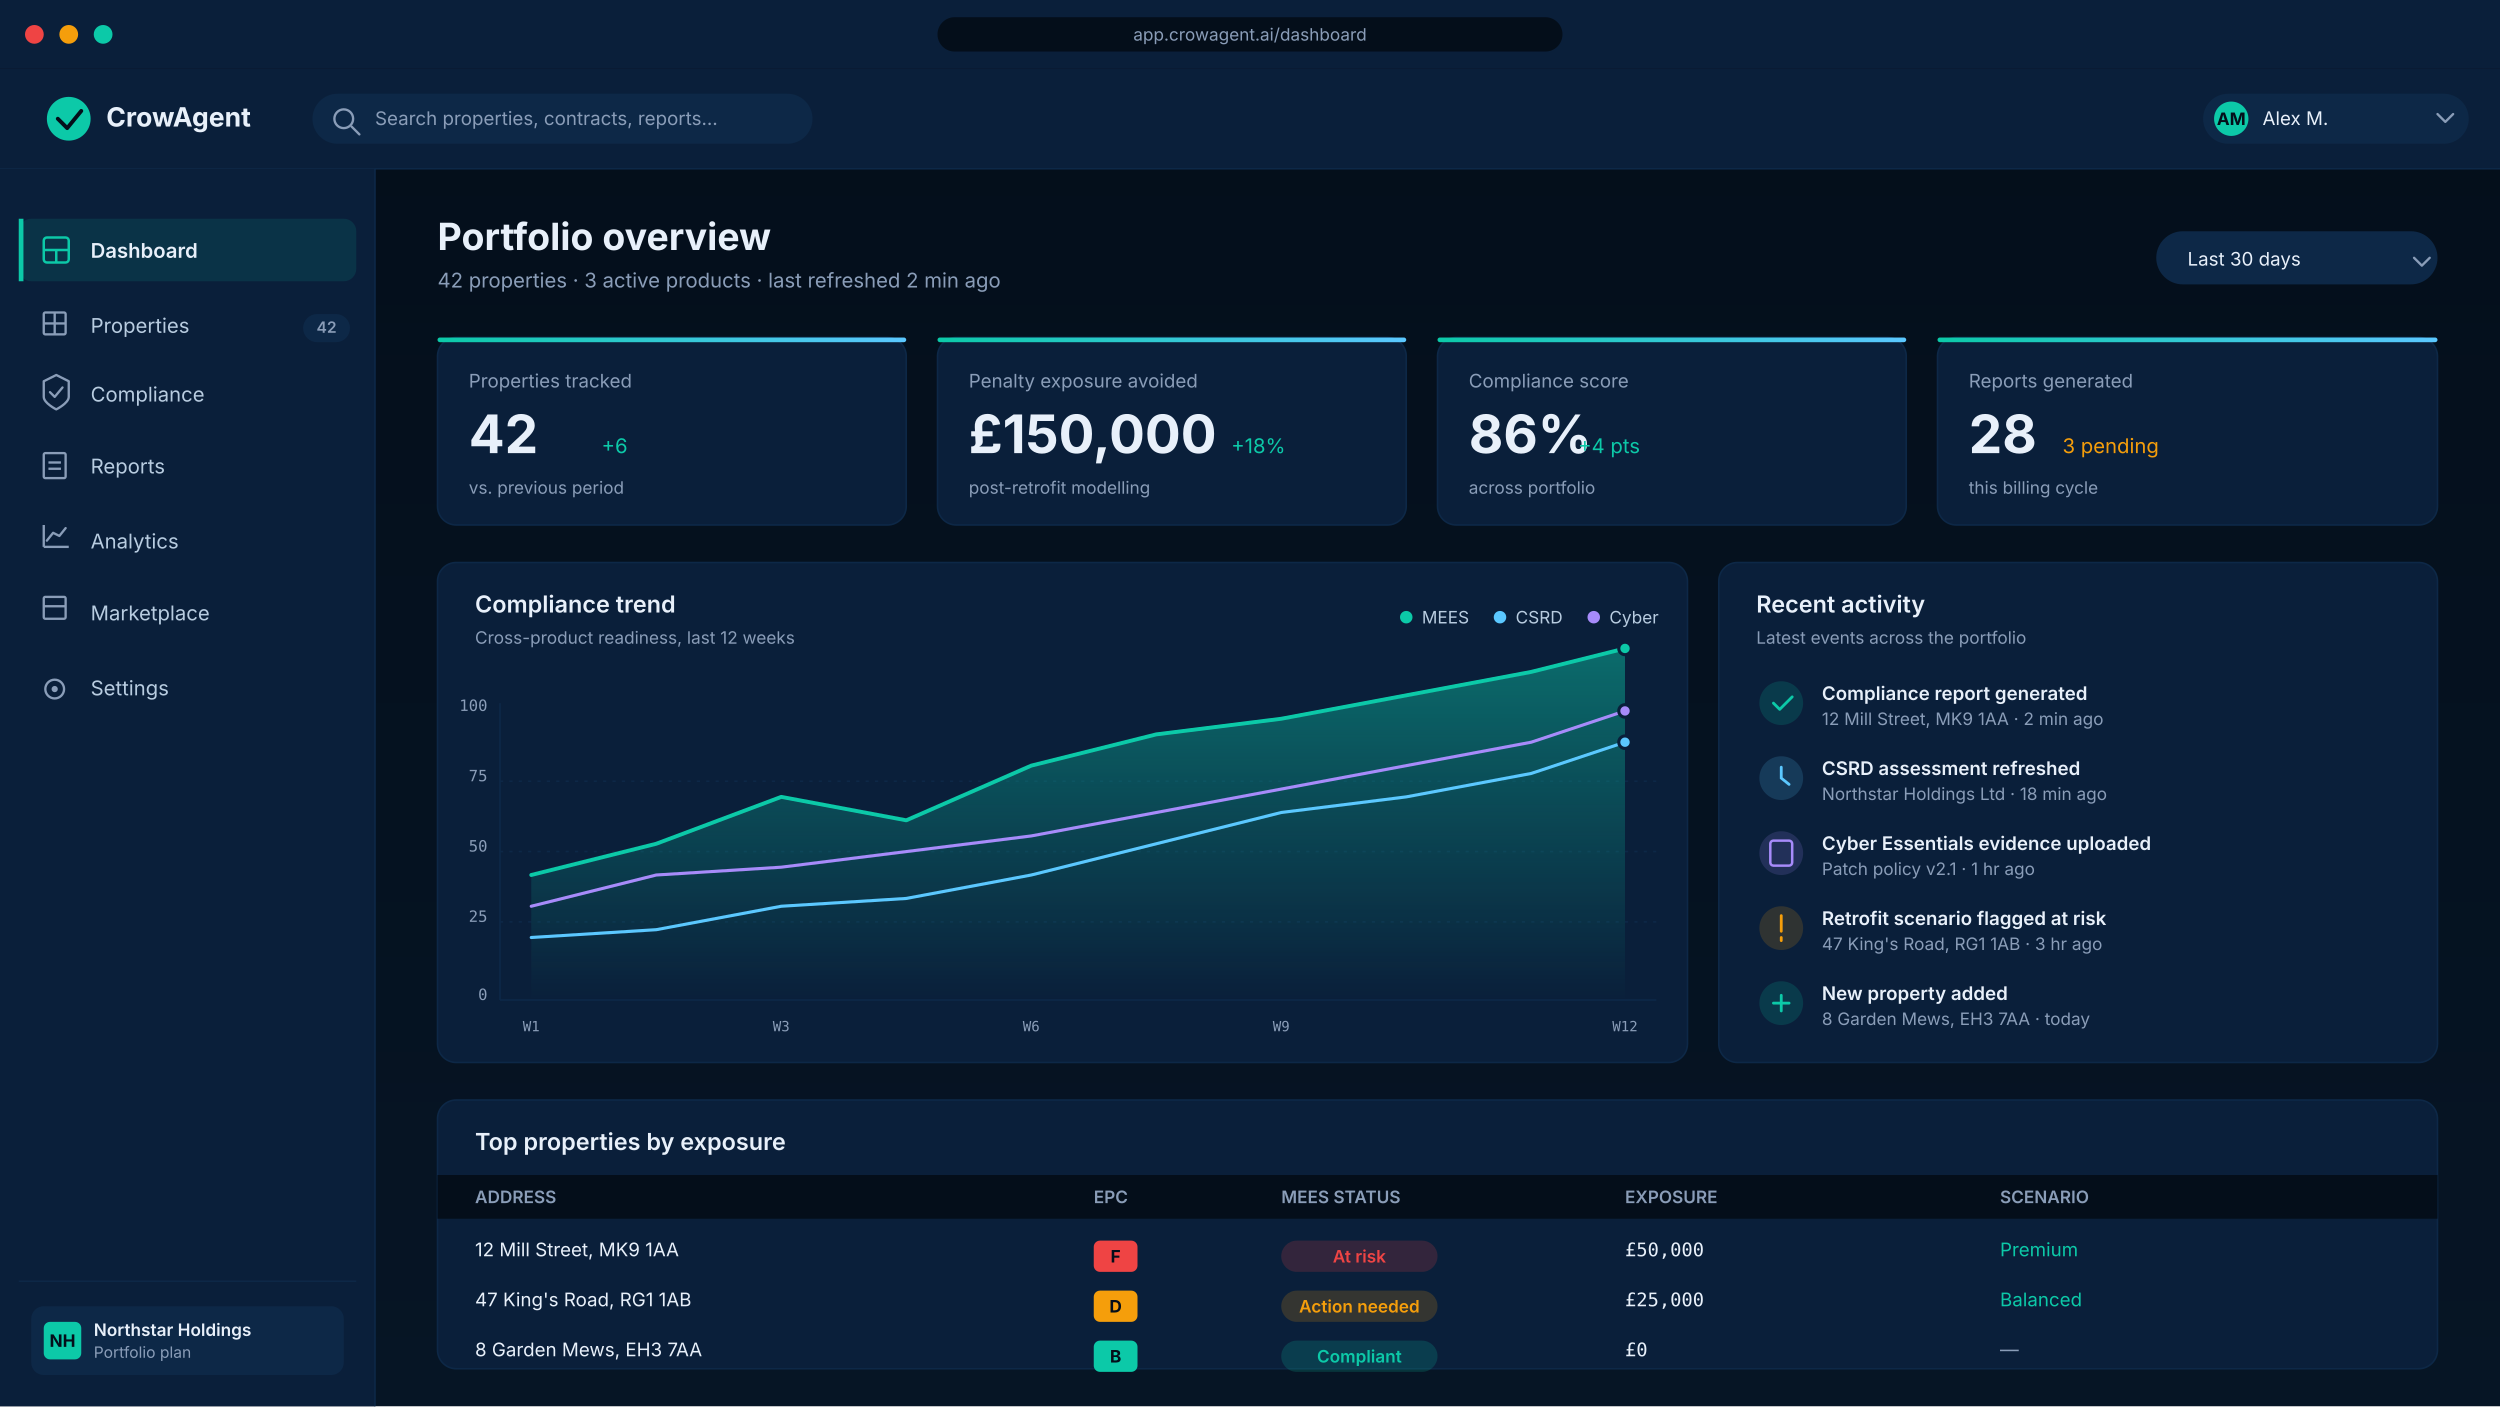
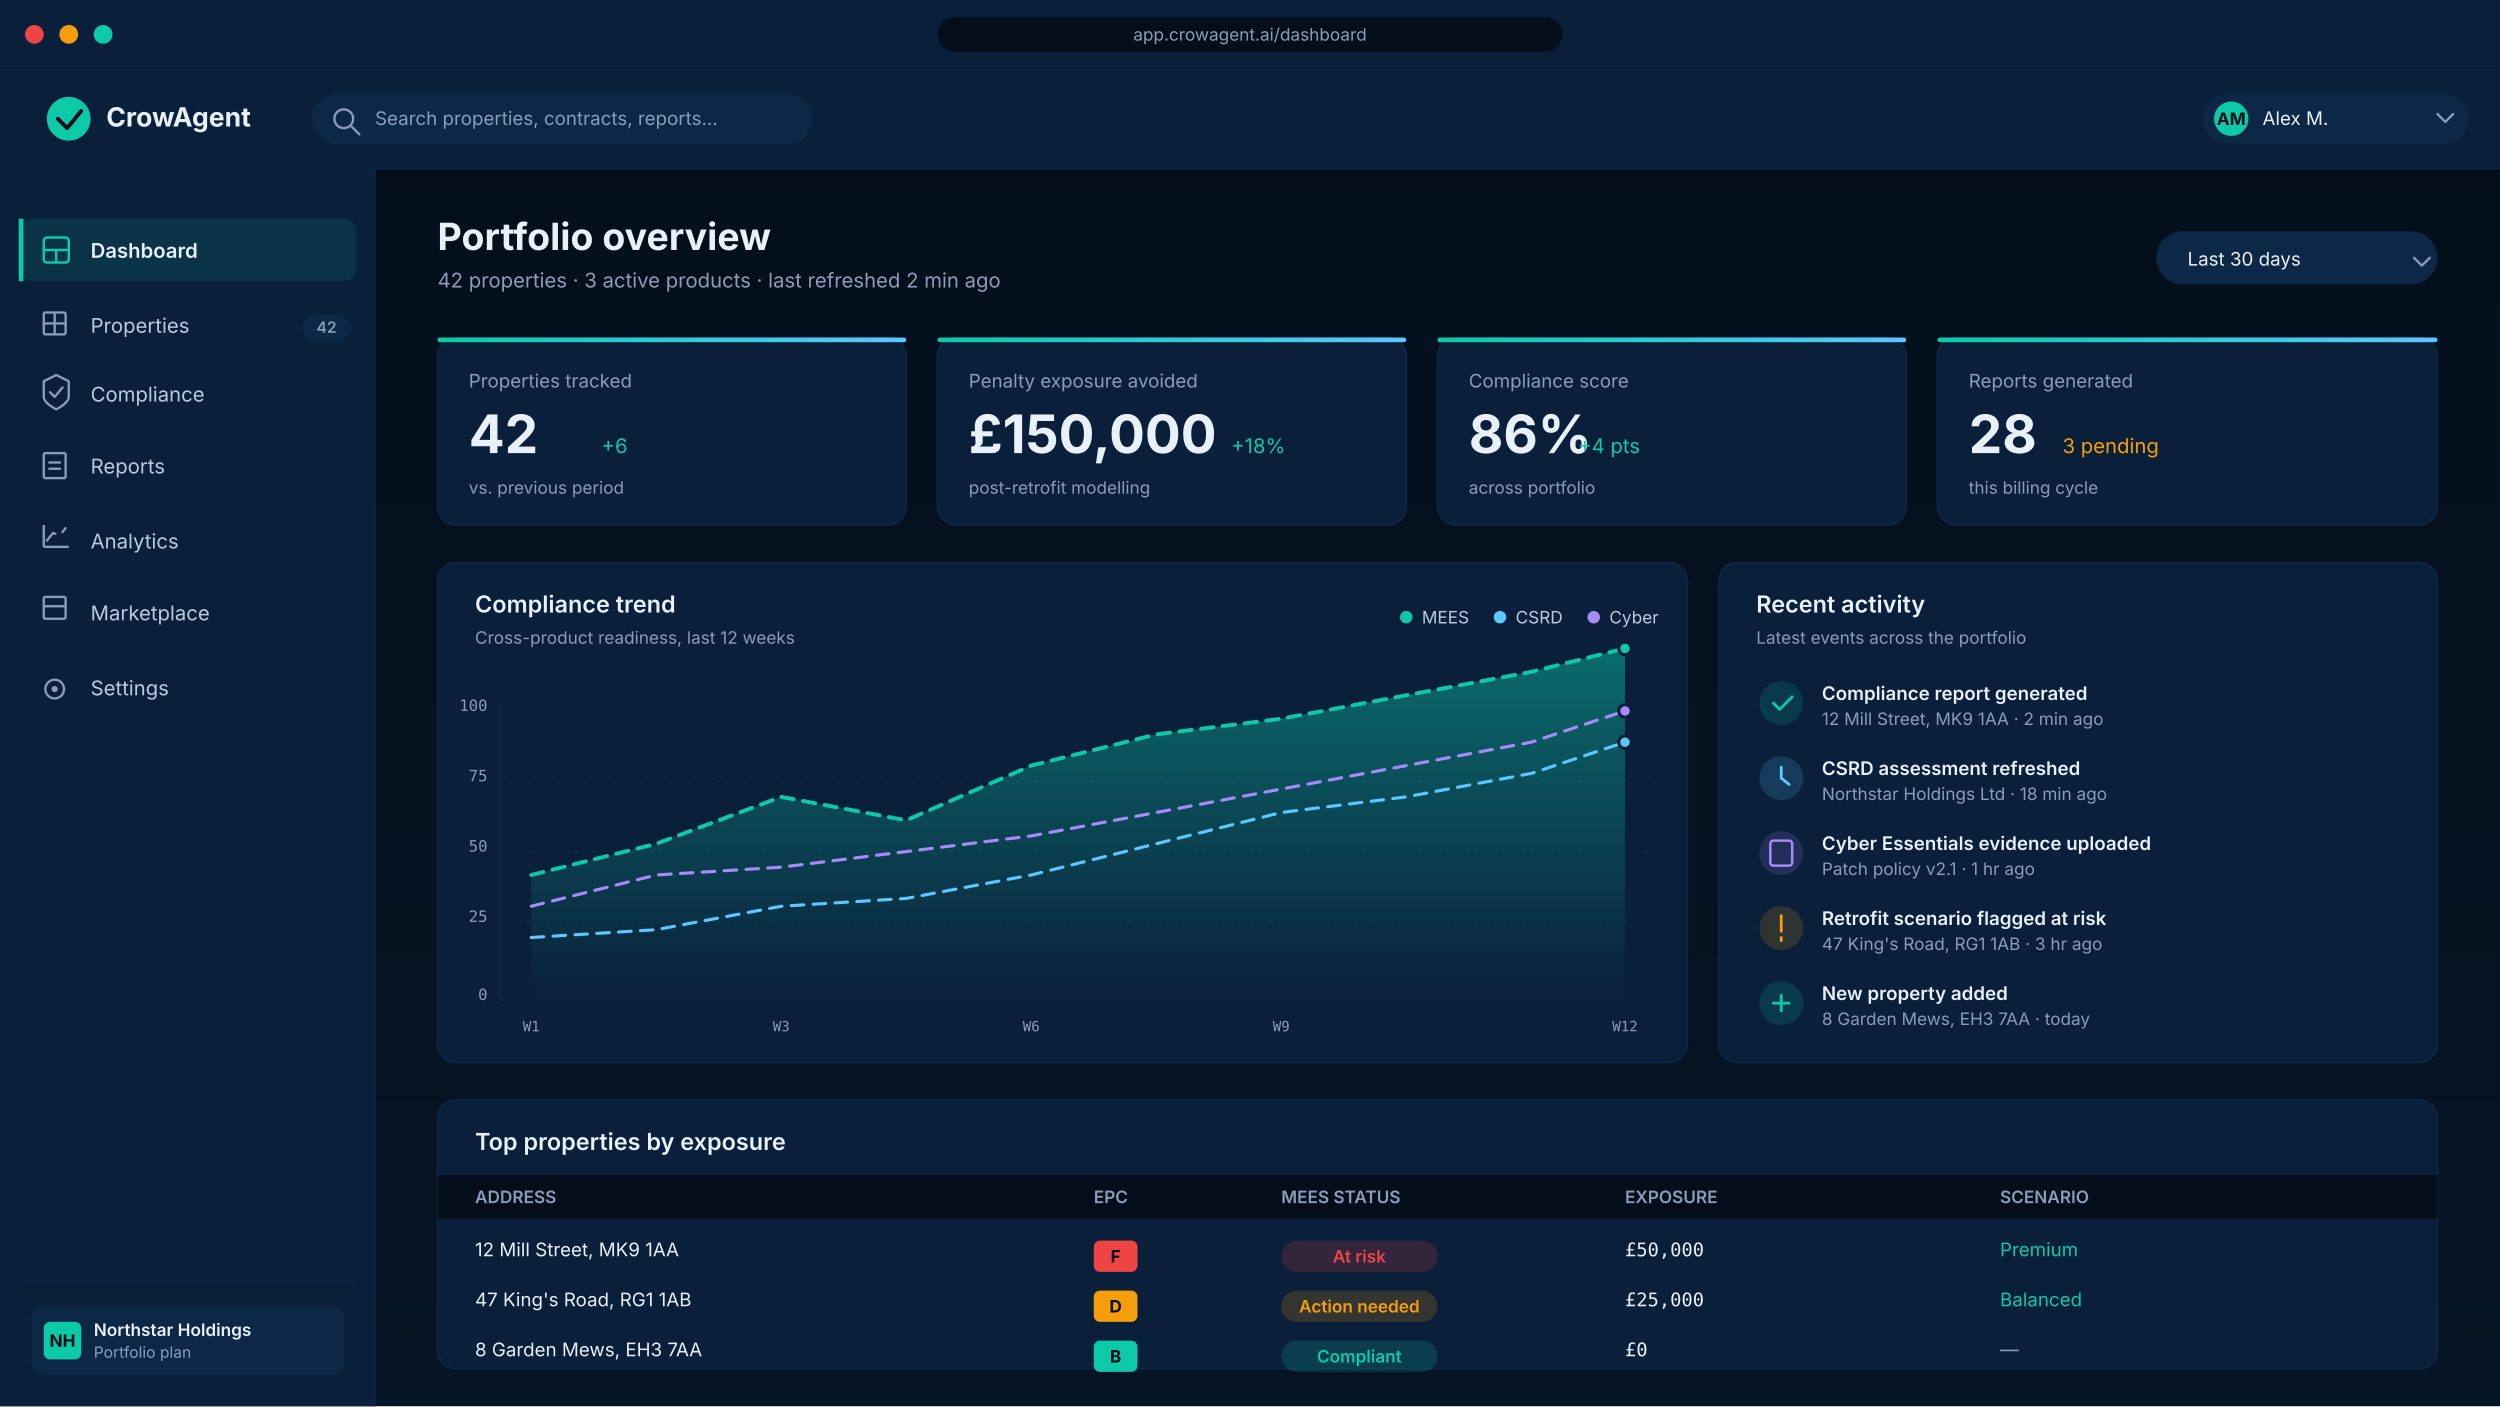
<svg xmlns="http://www.w3.org/2000/svg" viewBox="0 0 1600 900" role="img" aria-label="CrowAgent dashboard mockup with sidebar navigation, four KPI cards, line chart, and recent-activity table">
  <defs>
    <linearGradient id="bgGrad" x1="0" y1="0" x2="0" y2="1">
      <stop offset="0" stop-color="#040E1A" />
      <stop offset="1" stop-color="#061525" />
    </linearGradient>
    <linearGradient id="chartArea" x1="0" y1="0" x2="0" y2="1">
      <stop offset="0" stop-color="#0CC9A8" stop-opacity="0.45" />
      <stop offset="1" stop-color="#0CC9A8" stop-opacity="0" />
    </linearGradient>
    <linearGradient id="kpiAccent" x1="0" y1="0" x2="1" y2="0">
      <stop offset="0" stop-color="#0CC9A8" />
      <stop offset="1" stop-color="#5BC8FF" />
    </linearGradient>
  </defs>
  <style>
    .f { font-family: 'Plus Jakarta Sans', 'Inter', system-ui, sans-serif; }
    .b { font-family: 'Inter', system-ui, sans-serif; }
    .m { font-family: 'JetBrains Mono', ui-monospace, monospace; }
+     @keyframes sf23ax-soft{0%,100%{opacity:1}50%{opacity:.78}}
+     @keyframes sf23ax-blink{0%,100%{opacity:1}50%{opacity:.4}}
+     @keyframes sf23ax-march{from{stroke-dashoffset:0}to{stroke-dashoffset:-32}}
+     @keyframes sf23ax-breathe{0%,100%{opacity:1}50%{opacity:.88}}
+     rect[fill="#0CC9A8"]:not([fill-opacity]){animation:sf23ax-soft 3.8s ease-in-out infinite}
+     rect[fill="#F59E0B"]:not([fill-opacity]){animation:sf23ax-soft 2.6s ease-in-out infinite}
+     rect[fill="#EF4444"]:not([fill-opacity]){animation:sf23ax-blink 2s ease-in-out infinite}
+     rect[fill="#5BC8FF"]:not([fill-opacity]){animation:sf23ax-soft 4.4s ease-in-out infinite}
+     circle[fill="#0CC9A8"]{animation:sf23ax-soft 3.8s ease-in-out infinite}
+     circle[fill="#F59E0B"]{animation:sf23ax-soft 2.6s ease-in-out infinite}
+     circle[fill="#EF4444"]{animation:sf23ax-blink 2s ease-in-out infinite}
+     circle[fill="#5BC8FF"]{animation:sf23ax-soft 4.4s ease-in-out infinite}
+     circle[fill="#A78BFA"]{animation:sf23ax-breathe 5s ease-in-out infinite}
+     polyline{stroke-dasharray:8 6;animation:sf23ax-march 2.4s linear infinite}
+     text[font-size="20"],text[font-size="22"],text[font-size="24"],text[font-size="26"],text[font-size="28"],text[font-size="32"],text[font-size="34"],text[font-size="56"],text[font-size="92"]{animation:sf23ax-breathe 5.4s ease-in-out infinite}
+     @media (prefers-reduced-motion:reduce){*{animation:none!important}}
  </style>
  <rect width="1600" height="900" fill="url(#bgGrad)" />
  <rect x="0" y="0" width="1600" height="44" fill="#0A1F3A" />
  <circle cx="22" cy="22" r="6" fill="#EF4444" />
  <circle cx="44" cy="22" r="6" fill="#F59E0B" />
  <circle cx="66" cy="22" r="6" fill="#0CC9A8" />
  <rect x="600" y="11" width="400" height="22" rx="11" fill="#040E1A" />
  <text x="800" y="26" text-anchor="middle" class="b" font-size="11" fill="#8A9DB8">app.crowagent.ai/dashboard</text>
  <rect x="0" y="44" width="1600" height="64" fill="#0A1F3A" />
  <line x1="0" y1="108" x2="1600" y2="108" stroke="#0D2847" stroke-width="1" />
  <circle cx="44" cy="76" r="14" fill="#0CC9A8" />
  <path d="M37 76 L43 82 L52 71" stroke="#040E1A" stroke-width="2.5" fill="none" stroke-linecap="round" stroke-linejoin="round" />
  <text x="68" y="81" class="f" font-size="17" font-weight="700" fill="#E8F0FA">CrowAgent</text>
  <rect x="200" y="60" width="320" height="32" rx="16" fill="#0D2847" />
  <circle cx="220" cy="76" r="6" fill="none" stroke="#8A9DB8" stroke-width="1.5" />
  <line x1="225" y1="81" x2="230" y2="86" stroke="#8A9DB8" stroke-width="1.5" stroke-linecap="round" />
  <text x="240" y="80" class="b" font-size="12" fill="#8A9DB8">Search properties, contracts, reports…</text>
  <rect x="1410" y="60" width="170" height="32" rx="16" fill="#0D2847" />
  <circle cx="1428" cy="76" r="11" fill="#0CC9A8" />
  <text x="1428" y="80" text-anchor="middle" class="f" font-size="11" font-weight="700" fill="#040E1A">AM</text>
  <text x="1448" y="80" class="b" font-size="12" fill="#E8F0FA">Alex M.</text>
  <text x="1448" y="80" class="b" font-size="12" fill="#E8F0FA" />
  <path d="M1560 73 L1565 78 L1570 73" stroke="#8A9DB8" stroke-width="1.5" fill="none" stroke-linecap="round" stroke-linejoin="round" />
  <rect x="0" y="108" width="240" height="792" fill="#0A1F3A" />
  <line x1="240" y1="108" x2="240" y2="900" stroke="#0D2847" stroke-width="1" />
  <rect x="12" y="140" width="216" height="40" rx="8" fill="#0CC9A8" fill-opacity="0.12" />
  <rect x="12" y="140" width="3" height="40" fill="#0CC9A8" />
  <rect x="28" y="152" width="16" height="16" rx="2" fill="none" stroke="#0CC9A8" stroke-width="1.6" />
  <line x1="28" y1="160" x2="44" y2="160" stroke="#0CC9A8" stroke-width="1.6" />
  <line x1="36" y1="168" x2="36" y2="160" stroke="#0CC9A8" stroke-width="1.6" />
  <text x="58" y="165" class="b" font-size="13" font-weight="600" fill="#E8F0FA">Dashboard</text>
  <rect x="28" y="200" width="14" height="14" rx="1" fill="none" stroke="#8A9DB8" stroke-width="1.5" />
  <line x1="35" y1="200" x2="35" y2="214" stroke="#8A9DB8" stroke-width="1.5" />
  <line x1="28" y1="207" x2="42" y2="207" stroke="#8A9DB8" stroke-width="1.5" />
  <text x="58" y="213" class="b" font-size="13" fill="#B8CCE0">Properties</text>
  <rect x="194" y="201" width="30" height="18" rx="9" fill="#0D2847" />
  <text x="209" y="213" text-anchor="middle" class="b" font-size="10" font-weight="600" fill="#8A9DB8">42</text>
  <path d="M28 244 L36 240 L44 244 V254 C44 258 36 262 36 262 C36 262 28 258 28 254 Z" fill="none" stroke="#8A9DB8" stroke-width="1.5" stroke-linejoin="round" />
  <path d="M32 251 L35 254 L40 248" fill="none" stroke="#8A9DB8" stroke-width="1.5" stroke-linecap="round" stroke-linejoin="round" />
  <text x="58" y="257" class="b" font-size="13" fill="#B8CCE0">Compliance</text>
  <rect x="28" y="290" width="14" height="16" rx="1" fill="none" stroke="#8A9DB8" stroke-width="1.5" />
  <line x1="31" y1="296" x2="39" y2="296" stroke="#8A9DB8" stroke-width="1.5" />
  <line x1="31" y1="300" x2="39" y2="300" stroke="#8A9DB8" stroke-width="1.5" />
  <text x="58" y="303" class="b" font-size="13" fill="#B8CCE0">Reports</text>
  <line x1="28" y1="350" x2="44" y2="350" stroke="#8A9DB8" stroke-width="1.5" />
  <line x1="28" y1="350" x2="28" y2="336" stroke="#8A9DB8" stroke-width="1.5" />
  <polyline points="30,346 34,341 38,343 42,338" fill="none" stroke="#8A9DB8" stroke-width="1.5" stroke-linecap="round" stroke-linejoin="round" />
  <text x="58" y="351" class="b" font-size="13" fill="#B8CCE0">Analytics</text>
  <rect x="28" y="382" width="14" height="14" rx="1" fill="none" stroke="#8A9DB8" stroke-width="1.5" />
  <path d="M28 388 L42 388" stroke="#8A9DB8" stroke-width="1.5" />
  <text x="58" y="397" class="b" font-size="13" fill="#B8CCE0">Marketplace</text>
  <circle cx="35" cy="441" r="6" fill="none" stroke="#8A9DB8" stroke-width="1.5" />
  <circle cx="35" cy="441" r="2" fill="#8A9DB8" />
  <text x="58" y="445" class="b" font-size="13" fill="#B8CCE0">Settings</text>
  <line x1="12" y1="820" x2="228" y2="820" stroke="#0D2847" />
  <rect x="20" y="836" width="200" height="44" rx="8" fill="#0D2847" />
  <rect x="28" y="846" width="24" height="24" rx="4" fill="#0CC9A8" />
  <text x="40" y="862" text-anchor="middle" class="f" font-size="11" font-weight="700" fill="#040E1A">NH</text>
  <text x="60" y="855" class="b" font-size="11" font-weight="600" fill="#E8F0FA">Northstar Holdings</text>
  <text x="60" y="869" class="b" font-size="10" fill="#8A9DB8">Portfolio plan</text>
  <text x="280" y="160" class="f" font-size="24" font-weight="700" fill="#E8F0FA">Portfolio overview</text>
  <text x="280" y="184" class="b" font-size="13" fill="#8A9DB8">42 properties · 3 active products · last refreshed 2 min ago</text>
  <rect x="1380" y="148" width="180" height="34" rx="17" fill="#0D2847" />
  <text x="1400" y="170" class="b" font-size="12" fill="#E8F0FA">Last 30 days</text>
  <path d="M1545 165 L1550 170 L1555 165" stroke="#8A9DB8" stroke-width="1.5" fill="none" stroke-linecap="round" stroke-linejoin="round" />
  <rect x="280" y="216" width="300" height="120" rx="12" fill="#0A1F3A" stroke="#0D2847" />
  <rect x="280" y="216" width="300" height="3" rx="1.5" fill="url(#kpiAccent)" />
  <text x="300" y="248" class="b" font-size="12" fill="#8A9DB8">Properties tracked</text>
  <text x="300" y="290" class="f" font-size="34" font-weight="700" fill="#E8F0FA">42</text>
  <text x="385" y="290" class="b" font-size="13" fill="#0CC9A8">+6</text>
  <text x="300" y="316" class="b" font-size="11" fill="#8A9DB8">vs. previous period</text>
  <rect x="600" y="216" width="300" height="120" rx="12" fill="#0A1F3A" stroke="#0D2847" />
  <rect x="600" y="216" width="300" height="3" rx="1.5" fill="url(#kpiAccent)" />
  <text x="620" y="248" class="b" font-size="12" fill="#8A9DB8">Penalty exposure avoided</text>
  <text x="620" y="290" class="f" font-size="34" font-weight="700" fill="#E8F0FA">£150,000</text>
  <text x="788" y="290" class="b" font-size="13" fill="#0CC9A8">+18%</text>
  <text x="620" y="316" class="b" font-size="11" fill="#8A9DB8">post-retrofit modelling</text>
  <rect x="920" y="216" width="300" height="120" rx="12" fill="#0A1F3A" stroke="#0D2847" />
  <rect x="920" y="216" width="300" height="3" rx="1.5" fill="url(#kpiAccent)" />
  <text x="940" y="248" class="b" font-size="12" fill="#8A9DB8">Compliance score</text>
  <text x="940" y="290" class="f" font-size="34" font-weight="700" fill="#E8F0FA">86%</text>
  <text x="1010" y="290" class="b" font-size="13" fill="#0CC9A8">+4 pts</text>
  <text x="940" y="316" class="b" font-size="11" fill="#8A9DB8">across portfolio</text>
  <rect x="1240" y="216" width="320" height="120" rx="12" fill="#0A1F3A" stroke="#0D2847" />
  <rect x="1240" y="216" width="320" height="3" rx="1.5" fill="url(#kpiAccent)" />
  <text x="1260" y="248" class="b" font-size="12" fill="#8A9DB8">Reports generated</text>
  <text x="1260" y="290" class="f" font-size="34" font-weight="700" fill="#E8F0FA">28</text>
  <text x="1320" y="290" class="b" font-size="13" fill="#F59E0B">3 pending</text>
  <text x="1260" y="316" class="b" font-size="11" fill="#8A9DB8">this billing cycle</text>
  <rect x="280" y="360" width="800" height="320" rx="12" fill="#0A1F3A" stroke="#0D2847" />
  <text x="304" y="392" class="f" font-size="15" font-weight="600" fill="#E8F0FA">Compliance trend</text>
  <text x="304" y="412" class="b" font-size="11" fill="#8A9DB8">Cross-product readiness, last 12 weeks</text>
  <circle cx="900" cy="395" r="4" fill="#0CC9A8" />
  <text x="910" y="399" class="b" font-size="11" fill="#B8CCE0">MEES</text>
  <circle cx="960" cy="395" r="4" fill="#5BC8FF" />
  <text x="970" y="399" class="b" font-size="11" fill="#B8CCE0">CSRD</text>
  <circle cx="1020" cy="395" r="4" fill="#A78BFA" />
  <text x="1030" y="399" class="b" font-size="11" fill="#B8CCE0">Cyber</text>
  <line x1="320" y1="450" x2="320" y2="640" stroke="#0D2847" />
  <text x="312" y="455" text-anchor="end" class="m" font-size="10" fill="#8A9DB8">100</text>
  <text x="312" y="500" text-anchor="end" class="m" font-size="10" fill="#8A9DB8">75</text>
  <text x="312" y="545" text-anchor="end" class="m" font-size="10" fill="#8A9DB8">50</text>
  <text x="312" y="590" text-anchor="end" class="m" font-size="10" fill="#8A9DB8">25</text>
  <text x="312" y="640" text-anchor="end" class="m" font-size="10" fill="#8A9DB8">0</text>
  <line x1="320" y1="640" x2="1060" y2="640" stroke="#0D2847" />
  <line x1="320" y1="500" x2="1060" y2="500" stroke="#0D2847" stroke-dasharray="2 4" />
  <line x1="320" y1="545" x2="1060" y2="545" stroke="#0D2847" stroke-dasharray="2 4" />
  <line x1="320" y1="590" x2="1060" y2="590" stroke="#0D2847" stroke-dasharray="2 4" />
  <path d="M340 560 L420 540 L500 510 L580 525 L660 490 L740 470 L820 460 L900 445 L980 430 L1040 415 L1040 640 L340 640 Z" fill="url(#chartArea)" />
  <polyline points="340,560 420,540 500,510 580,525 660,490 740,470 820,460 900,445 980,430 1040,415" fill="none" stroke="#0CC9A8" stroke-width="2.5" stroke-linecap="round" stroke-linejoin="round" />
  <polyline points="340,600 420,595 500,580 580,575 660,560 740,540 820,520 900,510 980,495 1040,475" fill="none" stroke="#5BC8FF" stroke-width="2" stroke-linecap="round" stroke-linejoin="round" />
  <polyline points="340,580 420,560 500,555 580,545 660,535 740,520 820,505 900,490 980,475 1040,455" fill="none" stroke="#A78BFA" stroke-width="2" stroke-linecap="round" stroke-linejoin="round" />
  <circle cx="1040" cy="415" r="4" fill="#0CC9A8" stroke="#0A1F3A" stroke-width="2" />
  <circle cx="1040" cy="475" r="4" fill="#5BC8FF" stroke="#0A1F3A" stroke-width="2" />
  <circle cx="1040" cy="455" r="4" fill="#A78BFA" stroke="#0A1F3A" stroke-width="2" />
  <text x="340" y="660" text-anchor="middle" class="m" font-size="9" fill="#8A9DB8">W1</text>
  <text x="500" y="660" text-anchor="middle" class="m" font-size="9" fill="#8A9DB8">W3</text>
  <text x="660" y="660" text-anchor="middle" class="m" font-size="9" fill="#8A9DB8">W6</text>
  <text x="820" y="660" text-anchor="middle" class="m" font-size="9" fill="#8A9DB8">W9</text>
  <text x="1040" y="660" text-anchor="middle" class="m" font-size="9" fill="#8A9DB8">W12</text>
  <rect x="1100" y="360" width="460" height="320" rx="12" fill="#0A1F3A" stroke="#0D2847" />
  <text x="1124" y="392" class="f" font-size="15" font-weight="600" fill="#E8F0FA">Recent activity</text>
  <text x="1124" y="412" class="b" font-size="11" fill="#8A9DB8">Latest events across the portfolio</text>
  <circle cx="1140" cy="450" r="14" fill="#0CC9A8" fill-opacity="0.16" />
  <path d="M1135 450 L1139 454 L1147 446" stroke="#0CC9A8" stroke-width="1.8" fill="none" stroke-linecap="round" stroke-linejoin="round" />
  <text x="1166" y="448" class="b" font-size="12" font-weight="600" fill="#E8F0FA">Compliance report generated</text>
  <text x="1166" y="464" class="b" font-size="11" fill="#8A9DB8">12 Mill Street, MK9 1AA · 2 min ago</text>
  <circle cx="1140" cy="498" r="14" fill="#5BC8FF" fill-opacity="0.16" />
  <path d="M1140 491 V498 L1145 502" stroke="#5BC8FF" stroke-width="1.8" fill="none" stroke-linecap="round" />
  <text x="1166" y="496" class="b" font-size="12" font-weight="600" fill="#E8F0FA">CSRD assessment refreshed</text>
  <text x="1166" y="512" class="b" font-size="11" fill="#8A9DB8">Northstar Holdings Ltd · 18 min ago</text>
  <circle cx="1140" cy="546" r="14" fill="#A78BFA" fill-opacity="0.16" />
  <rect x="1133" y="538" width="14" height="16" rx="2" fill="none" stroke="#A78BFA" stroke-width="1.6" />
  <text x="1166" y="544" class="b" font-size="12" font-weight="600" fill="#E8F0FA">Cyber Essentials evidence uploaded</text>
  <text x="1166" y="560" class="b" font-size="11" fill="#8A9DB8">Patch policy v2.1 · 1 hr ago</text>
  <circle cx="1140" cy="594" r="14" fill="#F59E0B" fill-opacity="0.16" />
  <path d="M1140 586 V596 M1140 600 V602" stroke="#F59E0B" stroke-width="1.8" stroke-linecap="round" />
  <text x="1166" y="592" class="b" font-size="12" font-weight="600" fill="#E8F0FA">Retrofit scenario flagged at risk</text>
  <text x="1166" y="608" class="b" font-size="11" fill="#8A9DB8">47 King's Road, RG1 1AB · 3 hr ago</text>
  <circle cx="1140" cy="642" r="14" fill="#0CC9A8" fill-opacity="0.16" />
  <line x1="1135" y1="642" x2="1145" y2="642" stroke="#0CC9A8" stroke-width="1.8" stroke-linecap="round" />
  <line x1="1140" y1="637" x2="1140" y2="647" stroke="#0CC9A8" stroke-width="1.8" stroke-linecap="round" />
  <text x="1166" y="640" class="b" font-size="12" font-weight="600" fill="#E8F0FA">New property added</text>
  <text x="1166" y="656" class="b" font-size="11" fill="#8A9DB8">8 Garden Mews, EH3 7AA · today</text>
  <rect x="280" y="704" width="1280" height="172" rx="12" fill="#0A1F3A" stroke="#0D2847" />
  <text x="304" y="736" class="f" font-size="15" font-weight="600" fill="#E8F0FA">Top properties by exposure</text>
  <rect x="280" y="752" width="1280" height="28" fill="#040E1A" />
  <text x="304" y="770" class="b" font-size="11" font-weight="600" fill="#8A9DB8">ADDRESS</text>
  <text x="700" y="770" class="b" font-size="11" font-weight="600" fill="#8A9DB8">EPC</text>
  <text x="820" y="770" class="b" font-size="11" font-weight="600" fill="#8A9DB8">MEES STATUS</text>
  <text x="1040" y="770" class="b" font-size="11" font-weight="600" fill="#8A9DB8">EXPOSURE</text>
  <text x="1280" y="770" class="b" font-size="11" font-weight="600" fill="#8A9DB8">SCENARIO</text>
  <text x="304" y="804" class="b" font-size="12" fill="#E8F0FA">12 Mill Street, MK9 1AA</text>
  <rect x="700" y="794" width="28" height="20" rx="4" fill="#EF4444" />
  <text x="714" y="808" text-anchor="middle" class="f" font-size="11" font-weight="700" fill="#040E1A">F</text>
  <rect x="820" y="794" width="100" height="20" rx="10" fill="#EF4444" fill-opacity="0.18" />
  <text x="870" y="808" text-anchor="middle" class="b" font-size="11" font-weight="600" fill="#EF4444">At risk</text>
  <text x="1040" y="804" class="m" font-size="12" fill="#E8F0FA">£50,000</text>
  <text x="1280" y="804" class="b" font-size="12" fill="#0CC9A8">Premium</text>
  <text x="304" y="836" class="b" font-size="12" fill="#E8F0FA">47 King's Road, RG1 1AB</text>
  <rect x="700" y="826" width="28" height="20" rx="4" fill="#F59E0B" />
  <text x="714" y="840" text-anchor="middle" class="f" font-size="11" font-weight="700" fill="#040E1A">D</text>
  <rect x="820" y="826" width="100" height="20" rx="10" fill="#F59E0B" fill-opacity="0.18" />
  <text x="870" y="840" text-anchor="middle" class="b" font-size="11" font-weight="600" fill="#F59E0B">Action needed</text>
  <text x="1040" y="836" class="m" font-size="12" fill="#E8F0FA">£25,000</text>
  <text x="1280" y="836" class="b" font-size="12" fill="#0CC9A8">Balanced</text>
  <text x="304" y="868" class="b" font-size="12" fill="#E8F0FA">8 Garden Mews, EH3 7AA</text>
  <rect x="700" y="858" width="28" height="20" rx="4" fill="#0CC9A8" />
  <text x="714" y="872" text-anchor="middle" class="f" font-size="11" font-weight="700" fill="#040E1A">B</text>
  <rect x="820" y="858" width="100" height="20" rx="10" fill="#0CC9A8" fill-opacity="0.18" />
  <text x="870" y="872" text-anchor="middle" class="b" font-size="11" font-weight="600" fill="#0CC9A8">Compliant</text>
  <text x="1040" y="868" class="m" font-size="12" fill="#E8F0FA">£0</text>
  <text x="1280" y="868" class="b" font-size="12" fill="#8A9DB8">—</text>
</svg>
